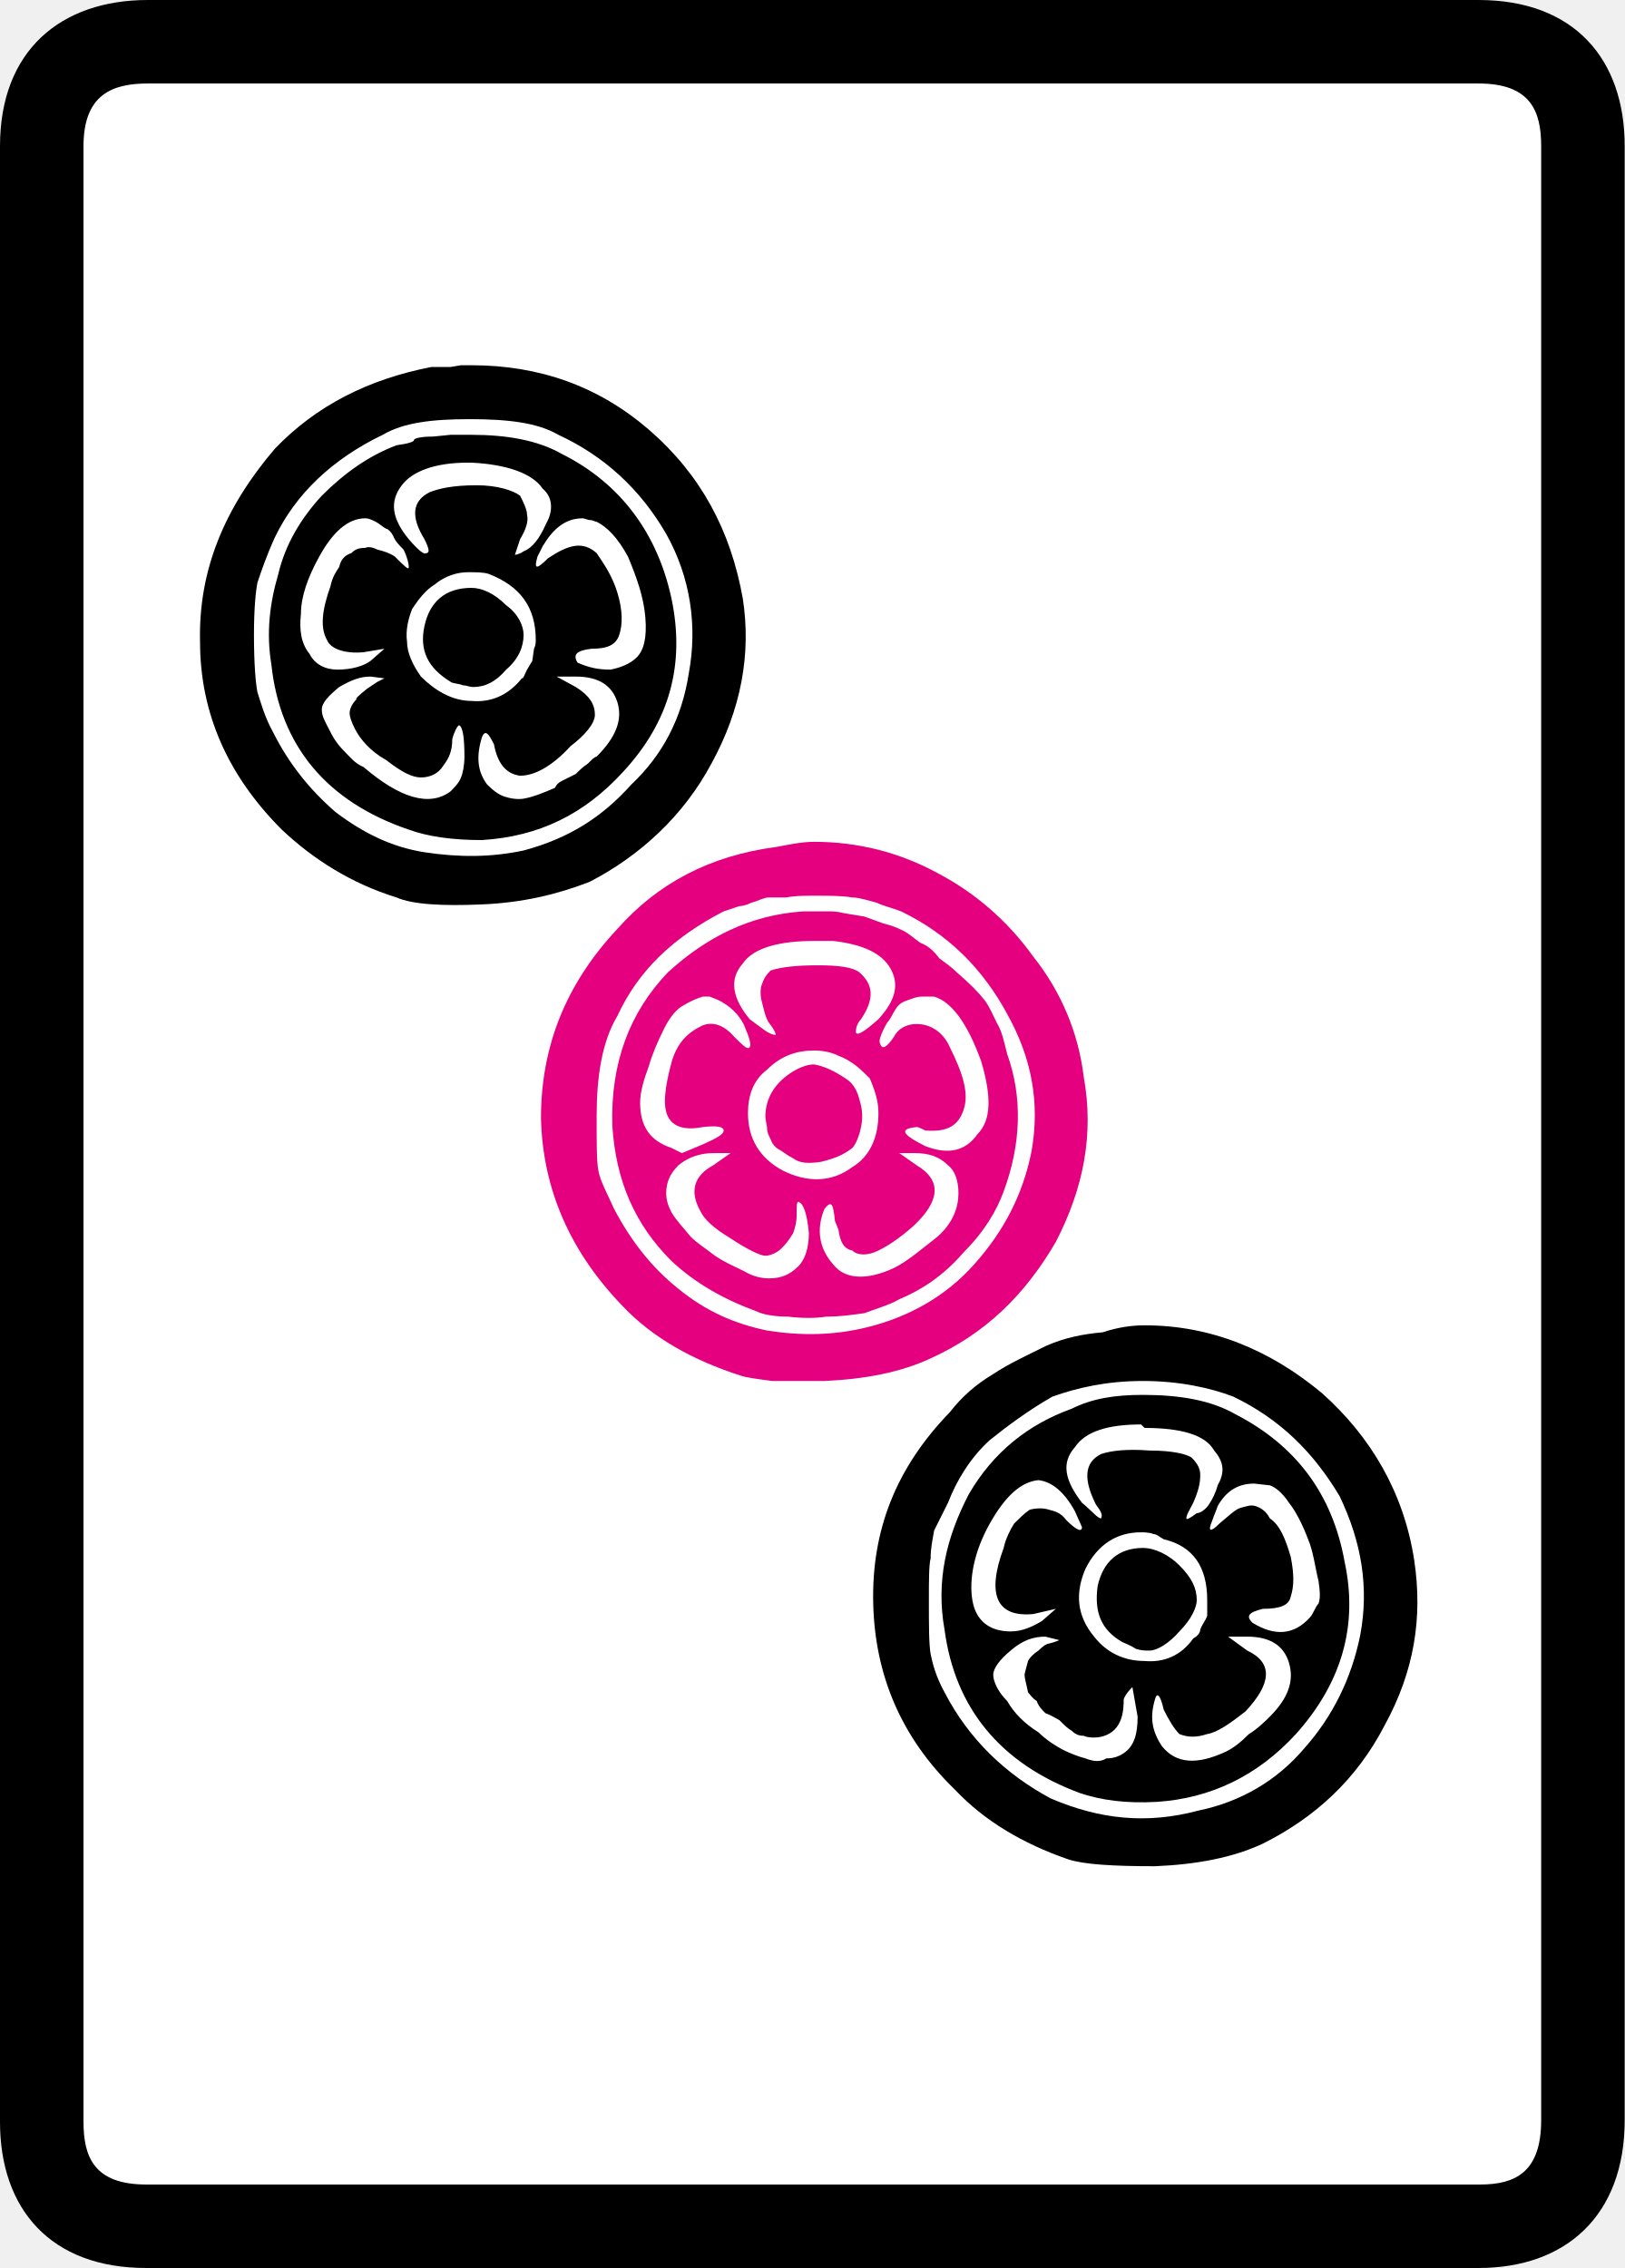
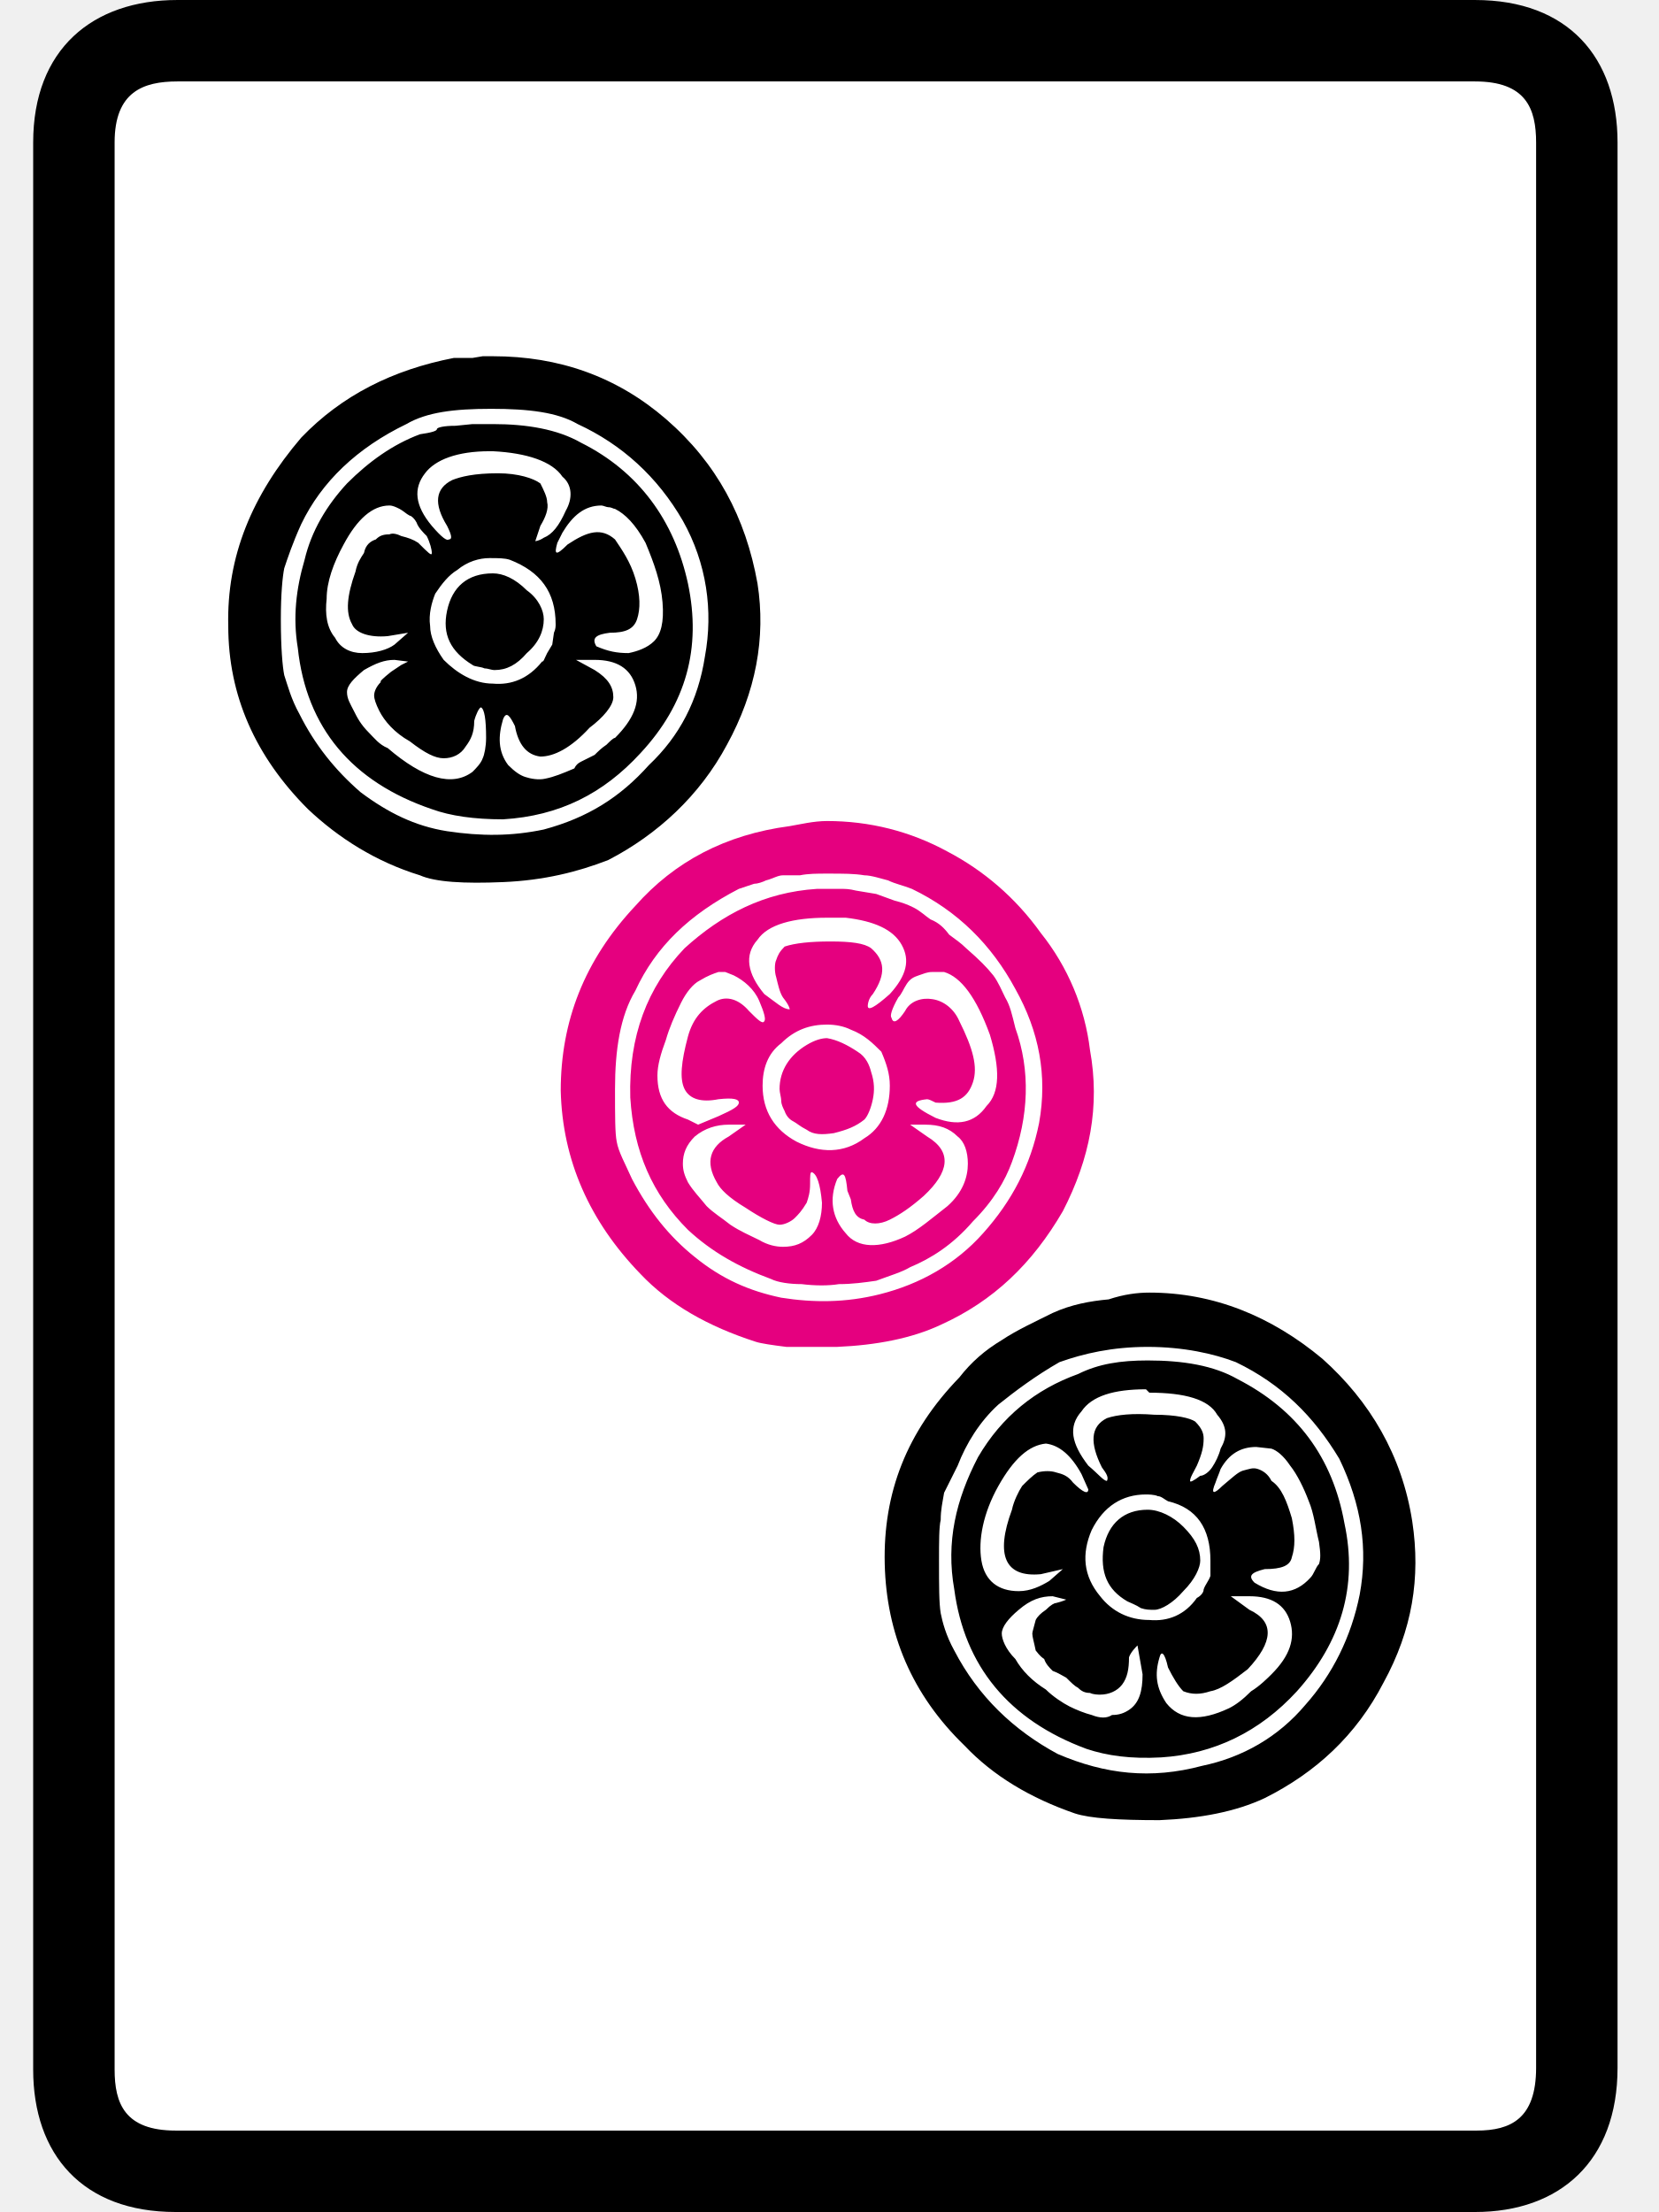
- <svg xmlns="http://www.w3.org/2000/svg" id="glyph77" version="1.1" width="71.626" height="100">
-   <defs id="defs4" />
-   <g transform="matrix(0.07668712,0,0,-0.07668712,0,77.9908)" id="g4">
-     <path fill="#ffffff" d="m 48,-203 v 11 1125 c 0,30 17,36 37,36 h 765 c 30,0 36,-16 36,-36 V -202 c 0,-30 -15,-37 -35,-37 H 84 c -30,0 -36,16 -36,36 z" id="path1" />
-     <path d="m 271,807 v 0 c 39,0 73,-12 102,-37 30,-26 47,-58 54,-97 5,-32 -1,-64 -18,-95 -16,-30 -41,-53 -70,-68 -18,-7 -38,-12 -62,-13 -23,-1 -40,0 -49,4 -26,8 -48,22 -66,39 -31,31 -47,67 -47,108 -1,41 14,77 43,111 24,25 54,40 90,47 h 6 5 l 6,1 z m -1,-31 c -22,0 -38,-2 -50,-9 -29,-14 -50,-34 -62,-59 -5,-11 -8,-20 -10,-26 -1,-5 -2,-15 -2,-30 0,-17 1,-28 2,-33 2,-6 4,-14 9,-23 9,-18 21,-33 36,-46 16,-12 32,-20 51,-23 20,-3 38,-3 57,1 26,7 45,19 62,38 18,17 29,38 33,64 5,27 1,55 -13,80 -15,26 -36,45 -62,57 -12,7 -29,9 -51,9 z m 1,-9 c 20,0 38,-3 52,-11 34,-17 55,-46 63,-83 8,-38 -1,-71 -28,-100 -22,-24 -48,-37 -81,-39 -17,0 -31,2 -42,6 -47,16 -74,48 -79,95 -3,18 -1,35 4,52 4,17 13,32 25,45 13,13 27,23 43,29 7,1 10,2 10,3 0,1 4,2 11,2 l 10,1 z m -2,-16 c -19,0 -32,-5 -38,-13 -7,-9 -6,-19 4,-31 6,-7 9,-9 10,-8 2,0 2,2 -1,8 -8,13 -7,22 3,27 5,2 13,4 27,4 12,0 21,-3 25,-6 2,-4 4,-8 4,-11 1,-4 -1,-9 -4,-14 -2,-6 -3,-9 -3,-9 0,0 2,0 5,2 5,2 9,7 13,16 4,7 4,15 -2,20 -6,9 -21,14 -41,15 z m 66,-32 c -10,0 -17,-6 -23,-16 l -3,-6 c -2,-7 -1,-8 6,-1 12,8 20,10 28,3 4,-6 9,-13 12,-23 3,-10 3,-18 1,-24 -2,-6 -7,-8 -16,-8 -8,-1 -11,-3 -8,-8 7,-3 12,-4 19,-4 5,1 11,3 15,7 4,4 6,11 5,23 -1,12 -5,23 -10,35 -6,11 -12,17 -18,20 -1,0 -2,1 -4,1 -1,0 -3,1 -4,1 z m -125,0 c -10,0 -19,-8 -27,-23 -6,-11 -10,-22 -10,-32 -1,-9 0,-17 5,-23 3,-6 9,-9 16,-9 8,0 15,2 19,5 l 8,7 -12,-2 c -11,-1 -19,2 -21,7 -4,7 -3,17 2,31 1,5 3,8 5,11 1,5 4,7 7,8 2,2 4,3 8,3 2,1 5,0 7,-1 4,-1 7,-2 10,-4 6,-6 8,-8 8,-6 0,2 -1,6 -3,10 -2,2 -5,5 -6,8 -1,2 -3,4 -4,4 -2,1 -4,3 -6,4 -2,1 -4,2 -6,2 z m 59,-31 c -6,0 -13,-2 -19,-7 -5,-3 -9,-8 -13,-14 -2,-5 -4,-12 -3,-19 0,-6 3,-13 8,-20 8,-8 18,-14 29,-14 11,-1 21,3 29,13 1,0 1,1 3,5 l 3,5 1,7 c 1,2 1,4 1,5 0,19 -9,31 -27,38 -3,1 -7,1 -12,1 z m 2,-9 c 6,0 13,-3 20,-10 7,-5 10,-12 10,-17 0,-7 -3,-14 -10,-20 -6,-7 -12,-10 -19,-10 -2,0 -4,1 -6,1 -2,1 -6,1 -7,2 -13,8 -18,18 -15,32 3,14 12,22 27,22 z m -58,-51 c -6,0 -11,-2 -18,-6 -6,-5 -10,-9 -10,-13 0,-4 2,-7 4,-11 2,-4 4,-8 9,-13 3,-3 6,-7 11,-9 21,-18 38,-23 50,-14 2,2 5,5 6,8 1,2 2,7 2,12 0,11 -1,17 -3,18 -1,0 -3,-4 -4,-8 0,-7 -2,-11 -5,-15 -3,-5 -8,-7 -13,-7 -5,0 -11,3 -20,10 -9,5 -15,12 -18,18 -2,4 -3,7 -3,9 0,2 1,5 4,8 -1,0 1,2 6,6 l 6,4 4,2 z m 118,-6 c 8,-5 11,-10 11,-16 0,-5 -6,-12 -14,-18 -11,-12 -21,-17 -29,-17 -8,1 -13,7 -15,18 -3,6 -5,9 -7,4 -3,-10 -3,-19 3,-27 4,-4 7,-6 10,-7 3,-1 8,-2 12,-1 5,1 10,3 17,6 1,2 2,3 4,4 4,2 6,3 8,4 2,2 4,4 7,6 2,2 4,4 5,4 11,11 15,21 12,31 -3,10 -11,15 -24,15 H 320 Z M 658,255 c 38,0 72,-14 102,-39 28,-25 47,-57 53,-96 5,-33 0,-64 -17,-95 -16,-31 -40,-53 -70,-68 -17,-8 -38,-12 -62,-13 -24,0 -41,1 -50,4 -26,9 -48,22 -65,40 -31,30 -46,66 -47,107 -1,42 13,78 44,110 7,9 15,16 25,22 9,6 20,11 30,16 11,5 22,7 33,8 9,3 17,4 24,4 z m -1,-32 c -21,0 -38,-4 -52,-9 -14,-8 -26,-17 -36,-25 -11,-10 -19,-23 -24,-36 -3,-6 -6,-12 -8,-16 -1,-6 -2,-10 -2,-16 -1,-4 -1,-13 -1,-24 0,-15 0,-25 1,-31 1,-5 3,-13 8,-22 14,-27 35,-47 61,-61 28,-12 55,-15 85,-7 24,5 45,17 61,36 16,18 27,40 32,65 5,27 1,53 -12,80 -15,25 -34,44 -61,57 -13,5 -31,9 -52,9 z m 0,-8 c 21,0 39,-3 53,-11 35,-18 56,-46 63,-85 8,-37 -2,-70 -28,-99 -22,-24 -49,-37 -80,-39 -18,-1 -32,1 -44,5 -46,17 -72,49 -78,94 -5,28 1,53 14,78 14,24 34,40 59,49 12,6 25,8 41,8 z m -1,-17 c -19,0 -32,-4 -38,-13 -8,-9 -6,-19 4,-32 6,-5 9,-9 11,-9 1,2 0,4 -3,8 -7,14 -7,24 3,29 6,2 15,3 28,2 13,0 21,-2 24,-4 4,-4 5,-7 5,-10 0,-5 -1,-9 -4,-16 -2,-4 -4,-7 -4,-9 0,-1 2,0 6,3 2,0 5,2 7,5 2,3 4,7 5,11 4,7 4,13 -2,20 -5,9 -19,13 -40,13 -1,1 -2,2 -2,2 z m -59,-32 c -10,-1 -19,-9 -28,-25 -9,-16 -12,-32 -10,-44 2,-12 10,-18 22,-18 7,0 13,3 18,6 l 8,7 -13,-3 c -21,-2 -27,11 -17,38 1,5 4,11 6,14 3,3 6,6 9,8 4,1 8,1 11,0 4,-1 7,-2 10,-6 6,-6 9,-7 9,-4 l -4,9 c -6,11 -13,17 -21,18 z m 124,-2 c -9,0 -16,-4 -21,-13 -1,-3 -2,-5 -3,-8 -3,-7 -1,-7 4,-2 6,5 9,8 12,9 4,1 6,2 9,1 3,-1 6,-3 8,-7 6,-4 9,-12 12,-22 2,-10 2,-17 0,-23 -1,-5 -6,-7 -16,-7 -8,-2 -10,-4 -6,-8 13,-8 24,-7 33,3 2,2 3,6 5,8 1,3 1,6 0,13 -2,8 -3,17 -6,24 -3,8 -7,16 -11,21 -4,6 -8,9 -11,10 z m -65,-28 c -14,0 -25,-7 -32,-21 -6,-14 -5,-27 5,-39 7,-9 17,-14 29,-14 11,-1 21,3 28,13 2,1 4,3 4,5 1,3 3,5 4,8 0,4 0,7 0,9 0,19 -8,31 -25,35 -2,1 -4,3 -6,3 -2,1 -6,1 -7,1 z m 1,-9 c 7,0 15,-4 21,-10 7,-7 10,-13 10,-20 0,-4 -3,-11 -10,-18 -6,-7 -13,-11 -17,-11 -3,0 -5,0 -8,1 -3,2 -6,3 -8,4 -12,7 -16,17 -14,32 3,14 12,22 26,22 z M 601,76 c -7,0 -13,-2 -20,-8 -6,-5 -10,-10 -10,-14 0,-3 2,-9 8,-15 4,-7 10,-13 18,-18 4,-4 10,-8 14,-10 4,-2 9,-4 13,-5 5,-2 9,-2 12,0 4,0 7,1 10,3 6,4 8,11 8,21 l -3,17 c -1,-1 -4,-4 -5,-7 0,-7 -1,-12 -4,-16 -3,-4 -8,-6 -13,-6 -1,0 -4,0 -6,1 -3,0 -5,1 -7,3 -2,1 -4,3 -7,6 -2,1 -5,3 -8,4 -2,2 -4,4 -5,7 -3,2 -4,4 -5,5 -1,5 -2,8 -2,10 0,1 1,4 2,8 1,2 3,4 6,6 3,3 5,4 6,4 4,1 6,2 6,2 z m 116,-8 c 15,-7 14,-19 -1,-35 -9,-7 -16,-12 -22,-13 -6,-2 -11,-2 -16,0 -3,3 -6,8 -9,14 -2,9 -4,10 -5,6 -3,-10 -2,-18 4,-27 8,-10 20,-11 37,-3 4,2 8,5 13,10 5,3 10,8 12,10 11,11 14,21 11,31 -3,10 -11,15 -24,15 h -11 z" id="path2" />
-     <path fill="#e5007f" d="m 468,533 c 25,0 49,-6 71,-18 21,-11 40,-27 55,-48 16,-20 26,-44 29,-69 6,-33 0,-64 -16,-95 -18,-31 -41,-53 -72,-67 -17,-8 -38,-12 -61,-13 -11,0 -21,0 -30,0 -8,1 -15,2 -18,3 -28,9 -51,22 -68,40 -30,31 -46,67 -47,108 0,41 14,77 44,109 23,26 53,42 91,47 6,1 14,3 22,3 z m 0,-31 c -6,0 -11,0 -16,-1 -3,0 -6,0 -10,0 -3,0 -6,-2 -10,-3 -2,-1 -5,-2 -7,-2 -3,-1 -6,-2 -9,-3 -29,-15 -49,-34 -61,-60 -9,-15 -12,-35 -12,-58 0,-16 0,-26 1,-31 1,-6 5,-13 9,-22 10,-19 22,-34 37,-46 16,-13 32,-20 51,-24 19,-3 38,-3 58,2 24,6 45,18 61,36 17,19 28,40 33,65 5,28 0,54 -14,79 -14,26 -34,46 -61,59 -5,2 -10,3 -14,5 -4,1 -10,3 -14,3 -6,1 -12,1 -22,1 z m 8,-9 c 3,0 5,0 9,-1 l 12,-2 11,-4 c 4,-1 7,-2 11,-4 4,-2 7,-5 10,-7 5,-2 8,-5 11,-9 4,-3 7,-5 10,-8 8,-7 12,-11 16,-16 3,-4 5,-9 7,-13 3,-5 4,-10 6,-18 9,-25 8,-52 -2,-79 -4,-11 -11,-23 -23,-35 -12,-14 -25,-22 -37,-27 -5,-3 -12,-5 -20,-8 -7,-1 -14,-2 -22,-2 -6,-1 -14,-1 -22,0 -7,0 -14,1 -18,3 -19,7 -35,16 -49,29 -21,21 -32,46 -34,78 -1,36 10,65 32,88 22,20 47,33 78,35 h 10 v 0 c 1,0 2,0 4,0 z m -8,-17 c -20,0 -35,-4 -41,-13 -8,-9 -6,-20 4,-32 7,-5 11,-9 15,-9 0,0 0,2 -4,7 -2,3 -3,8 -4,12 -1,3 -1,8 0,10 1,3 2,5 5,8 6,2 15,3 27,3 12,0 20,-1 24,-4 8,-7 9,-15 1,-27 -3,-3 -3,-7 -3,-7 0,-3 4,-1 13,7 10,11 12,20 7,29 -5,9 -16,14 -33,16 z m -64,-32 c -3,-1 -6,-2 -11,-5 -4,-2 -8,-7 -11,-13 -4,-8 -7,-15 -9,-22 -3,-8 -5,-15 -5,-21 0,-14 6,-22 18,-26 l 6,-3 12,5 c 9,4 12,6 12,8 0,2 -3,3 -12,2 -10,-2 -17,0 -20,6 -3,6 -2,16 2,31 3,11 9,17 17,21 6,3 13,1 19,-6 5,-5 8,-8 9,-6 1,1 0,5 -3,12 -3,7 -9,12 -15,15 l -5,2 z m 126,0 c -3,0 -5,-1 -8,-2 -3,-1 -5,-2 -7,-5 -2,-3 -3,-6 -5,-8 -4,-7 -5,-11 -4,-12 1,-4 4,-2 8,4 3,6 10,8 16,7 7,-1 13,-6 16,-13 8,-16 11,-27 8,-36 -3,-9 -9,-13 -22,-12 -2,1 -4,2 -5,2 -10,-1 -9,-4 5,-11 13,-5 23,-3 30,7 8,8 8,22 2,42 -8,22 -17,34 -27,37 z m -62,-31 c -10,0 -19,-3 -27,-11 -8,-6 -11,-15 -11,-25 0,-15 7,-26 20,-33 14,-7 28,-7 40,2 10,6 15,17 15,31 0,7 -2,13 -5,20 -5,5 -10,10 -18,13 -4,2 -9,3 -14,3 z m 0,-8 c 6,-1 12,-4 18,-8 5,-3 7,-8 8,-12 2,-6 2,-11 1,-16 -1,-5 -3,-10 -5,-12 -5,-4 -10,-6 -18,-8 -7,-1 -12,-1 -16,2 -4,2 -6,4 -8,5 -2,1 -4,3 -5,6 -1,2 -2,4 -2,6 0,2 -1,5 -1,7 0,11 6,20 16,26 5,3 9,4 12,4 z m -58,-51 c -7,0 -14,-2 -20,-7 -5,-5 -7,-10 -7,-16 0,-4 1,-7 3,-11 3,-5 7,-9 11,-14 4,-4 9,-7 14,-11 6,-4 11,-6 17,-9 5,-3 10,-4 14,-4 7,0 12,2 17,7 4,4 6,11 6,19 -1,11 -3,17 -6,18 -1,0 -1,-2 -1,-7 0,-5 -1,-8 -2,-11 -3,-5 -5,-7 -7,-9 -2,-2 -6,-4 -9,-4 -3,0 -11,4 -20,10 -10,6 -15,11 -17,15 -7,12 -4,21 7,27 l 10,7 z m 117,-7 c 15,-9 13,-21 -2,-35 -8,-7 -14,-11 -20,-14 -6,-3 -12,-3 -15,0 -5,1 -7,5 -8,12 l -2,5 c -1,10 -2,12 -6,7 -5,-12 -3,-23 5,-32 7,-9 20,-9 35,-2 8,4 16,11 25,18 9,8 12,17 12,25 0,7 -2,13 -6,16 -5,5 -11,7 -19,7 h -9 z" id="path3" />
-     <path d="m 0,933 c 0,55 35,84 85,84 h 765 c 55,0 84,-34 84,-84 V -202 c 0,-55 -34,-85 -84,-85 H 84 c -55,0 -84,34 -84,84 z M 48,-203 c 0,-20 6,-36 36,-36 h 767 c 20,0 35,7 35,37 V 933 c 0,20 -6,36 -36,36 H 85 C 65,969 48,963 48,933 V -192 Z" id="path4" />
+ <svg xmlns="http://www.w3.org/2000/svg" width="24" height="32" version="1.1" viewBox="4 0 64 100">
+   <g transform="matrix(.076687 0 0 -.076687 0 77.991)">
+     <path d="m48-203v1136c0 30 17 36 37 36h765c30 0 36-16 36-36v-1135c0-30-15-37-35-37h-767c-30 0-36 16-36 36z" fill="#fff" />
+     <path d="m271 807c39 0 73-12 102-37 30-26 47-58 54-97 5-32-1-64-18-95-16-30-41-53-70-68-18-7-38-12-62-13-23-1-40 0-49 4-26 8-48 22-66 39-31 31-47 67-47 108-1 41 14 77 43 111 24 25 54 40 90 47h11l6 1zm-1-31c-22 0-38-2-50-9-29-14-50-34-62-59-5-11-8-20-10-26-1-5-2-15-2-30 0-17 1-28 2-33 2-6 4-14 9-23 9-18 21-33 36-46 16-12 32-20 51-23 20-3 38-3 57 1 26 7 45 19 62 38 18 17 29 38 33 64 5 27 1 55-13 80-15 26-36 45-62 57-12 7-29 9-51 9zm1-9c20 0 38-3 52-11 34-17 55-46 63-83 8-38-1-71-28-100-22-24-48-37-81-39-17 0-31 2-42 6-47 16-74 48-79 95-3 18-1 35 4 52 4 17 13 32 25 45 13 13 27 23 43 29 7 1 10 2 10 3s4 2 11 2l10 1zm-2-16c-19 0-32-5-38-13-7-9-6-19 4-31 6-7 9-9 10-8 2 0 2 2-1 8-8 13-7 22 3 27 5 2 13 4 27 4 12 0 21-3 25-6 2-4 4-8 4-11 1-4-1-9-4-14l-3-9s2 0 5 2c5 2 9 7 13 16 4 7 4 15-2 20-6 9-21 14-41 15zm66-32c-10 0-17-6-23-16l-3-6c-2-7-1-8 6-1 12 8 20 10 28 3 4-6 9-13 12-23s3-18 1-24-7-8-16-8c-8-1-11-3-8-8 7-3 12-4 19-4 5 1 11 3 15 7s6 11 5 23-5 23-10 35c-6 11-12 17-18 20-1 0-2 1-4 1-1 0-3 1-4 1zm-125 0c-10 0-19-8-27-23-6-11-10-22-10-32-1-9 0-17 5-23 3-6 9-9 16-9 8 0 15 2 19 5l8 7-12-2c-11-1-19 2-21 7-4 7-3 17 2 31 1 5 3 8 5 11 1 5 4 7 7 8 2 2 4 3 8 3 2 1 5 0 7-1 4-1 7-2 10-4 6-6 8-8 8-6s-1 6-3 10c-2 2-5 5-6 8-1 2-3 4-4 4-2 1-4 3-6 4s-4 2-6 2zm59-31c-6 0-13-2-19-7-5-3-9-8-13-14-2-5-4-12-3-19 0-6 3-13 8-20 8-8 18-14 29-14 11-1 21 3 29 13 1 0 1 1 3 5l3 5 1 7c1 2 1 4 1 5 0 19-9 31-27 38-3 1-7 1-12 1zm2-9c6 0 13-3 20-10 7-5 10-12 10-17 0-7-3-14-10-20-6-7-12-10-19-10-2 0-4 1-6 1-2 1-6 1-7 2-13 8-18 18-15 32s12 22 27 22zm-58-51c-6 0-11-2-18-6-6-5-10-9-10-13s2-7 4-11 4-8 9-13c3-3 6-7 11-9 21-18 38-23 50-14 2 2 5 5 6 8 1 2 2 7 2 12 0 11-1 17-3 18-1 0-3-4-4-8 0-7-2-11-5-15-3-5-8-7-13-7s-11 3-20 10c-9 5-15 12-18 18-2 4-3 7-3 9s1 5 4 8c-1 0 1 2 6 6l6 4 4 2zm118-6c8-5 11-10 11-16 0-5-6-12-14-18-11-12-21-17-29-17-8 1-13 7-15 18-3 6-5 9-7 4-3-10-3-19 3-27 4-4 7-6 10-7s8-2 12-1c5 1 10 3 17 6 1 2 2 3 4 4l8 4c2 2 4 4 7 6 2 2 4 4 5 4 11 11 15 21 12 31s-11 15-24 15h-11zm327-367c38 0 72-14 102-39 28-25 47-57 53-96 5-33 0-64-17-95-16-31-40-53-70-68-17-8-38-12-62-13-24 0-41 1-50 4-26 9-48 22-65 40-31 30-46 66-47 107-1 42 13 78 44 110 7 9 15 16 25 22 9 6 20 11 30 16 11 5 22 7 33 8 9 3 17 4 24 4zm-1-32c-21 0-38-4-52-9-14-8-26-17-36-25-11-10-19-23-24-36l-8-16c-1-6-2-10-2-16-1-4-1-13-1-24 0-15 0-25 1-31 1-5 3-13 8-22 14-27 35-47 61-61 28-12 55-15 85-7 24 5 45 17 61 36 16 18 27 40 32 65 5 27 1 53-12 80-15 25-34 44-61 57-13 5-31 9-52 9zm0-8c21 0 39-3 53-11 35-18 56-46 63-85 8-37-2-70-28-99-22-24-49-37-80-39-18-1-32 1-44 5-46 17-72 49-78 94-5 28 1 53 14 78 14 24 34 40 59 49 12 6 25 8 41 8zm-1-17c-19 0-32-4-38-13-8-9-6-19 4-32 6-5 9-9 11-9 1 2 0 4-3 8-7 14-7 24 3 29 6 2 15 3 28 2 13 0 21-2 24-4 4-4 5-7 5-10 0-5-1-9-4-16-2-4-4-7-4-9 0-1 2 0 6 3 2 0 5 2 7 5s4 7 5 11c4 7 4 13-2 20-5 9-19 13-40 13l-2 2zm-59-32c-10-1-19-9-28-25s-12-32-10-44 10-18 22-18c7 0 13 3 18 6l8 7-13-3c-21-2-27 11-17 38 1 5 4 11 6 14 3 3 6 6 9 8 4 1 8 1 11 0 4-1 7-2 10-6 6-6 9-7 9-4l-4 9c-6 11-13 17-21 18zm124-2c-9 0-16-4-21-13-1-3-2-5-3-8-3-7-1-7 4-2 6 5 9 8 12 9 4 1 6 2 9 1s6-3 8-7c6-4 9-12 12-22 2-10 2-17 0-23-1-5-6-7-16-7-8-2-10-4-6-8 13-8 24-7 33 3 2 2 3 6 5 8 1 3 1 6 0 13-2 8-3 17-6 24-3 8-7 16-11 21-4 6-8 9-11 10zm-65-28c-14 0-25-7-32-21-6-14-5-27 5-39 7-9 17-14 29-14 11-1 21 3 28 13 2 1 4 3 4 5 1 3 3 5 4 8v9c0 19-8 31-25 35-2 1-4 3-6 3-2 1-6 1-7 1zm1-9c7 0 15-4 21-10 7-7 10-13 10-20 0-4-3-11-10-18-6-7-13-11-17-11-3 0-5 0-8 1-3 2-6 3-8 4-12 7-16 17-14 32 3 14 12 22 26 22zm-56-51c-7 0-13-2-20-8-6-5-10-10-10-14 0-3 2-9 8-15 4-7 10-13 18-18 4-4 10-8 14-10s9-4 13-5c5-2 9-2 12 0 4 0 7 1 10 3 6 4 8 11 8 21l-3 17c-1-1-4-4-5-7 0-7-1-12-4-16s-8-6-13-6c-1 0-4 0-6 1-3 0-5 1-7 3-2 1-4 3-7 6-2 1-5 3-8 4-2 2-4 4-5 7-3 2-4 4-5 5-1 5-2 8-2 10 0 1 1 4 2 8 1 2 3 4 6 6 3 3 5 4 6 4 4 1 6 2 6 2zm116-8c15-7 14-19-1-35-9-7-16-12-22-13-6-2-11-2-16 0-3 3-6 8-9 14-2 9-4 10-5 6-3-10-2-18 4-27 8-10 20-11 37-3 4 2 8 5 13 10 5 3 10 8 12 10 11 11 14 21 11 31s-11 15-24 15h-11z" />
+     <path d="m468 533c25 0 49-6 71-18 21-11 40-27 55-48 16-20 26-44 29-69 6-33 0-64-16-95-18-31-41-53-72-67-17-8-38-12-61-13h-30c-8 1-15 2-18 3-28 9-51 22-68 40-30 31-46 67-47 108 0 41 14 77 44 109 23 26 53 42 91 47 6 1 14 3 22 3zm0-31c-6 0-11 0-16-1h-10c-3 0-6-2-10-3-2-1-5-2-7-2-3-1-6-2-9-3-29-15-49-34-61-60-9-15-12-35-12-58 0-16 0-26 1-31 1-6 5-13 9-22 10-19 22-34 37-46 16-13 32-20 51-24 19-3 38-3 58 2 24 6 45 18 61 36 17 19 28 40 33 65 5 28 0 54-14 79-14 26-34 46-61 59-5 2-10 3-14 5-4 1-10 3-14 3-6 1-12 1-22 1zm8-9c3 0 5 0 9-1l12-2 11-4c4-1 7-2 11-4s7-5 10-7c5-2 8-5 11-9 4-3 7-5 10-8 8-7 12-11 16-16 3-4 5-9 7-13 3-5 4-10 6-18 9-25 8-52-2-79-4-11-11-23-23-35-12-14-25-22-37-27-5-3-12-5-20-8-7-1-14-2-22-2-6-1-14-1-22 0-7 0-14 1-18 3-19 7-35 16-49 29-21 21-32 46-34 78-1 36 10 65 32 88 22 20 47 33 78 35h10 4zm-8-17c-20 0-35-4-41-13-8-9-6-20 4-32 7-5 11-9 15-9 0 0 0 2-4 7-2 3-3 8-4 12-1 3-1 8 0 10 1 3 2 5 5 8 6 2 15 3 27 3s20-1 24-4c8-7 9-15 1-27-3-3-3-7-3-7 0-3 4-1 13 7 10 11 12 20 7 29s-16 14-33 16zm-64-32c-3-1-6-2-11-5-4-2-8-7-11-13-4-8-7-15-9-22-3-8-5-15-5-21 0-14 6-22 18-26l6-3 12 5c9 4 12 6 12 8s-3 3-12 2c-10-2-17 0-20 6s-2 16 2 31c3 11 9 17 17 21 6 3 13 1 19-6 5-5 8-8 9-6 1 1 0 5-3 12s-9 12-15 15l-5 2zm126 0c-3 0-5-1-8-2s-5-2-7-5-3-6-5-8c-4-7-5-11-4-12 1-4 4-2 8 4 3 6 10 8 16 7 7-1 13-6 16-13 8-16 11-27 8-36s-9-13-22-12c-2 1-4 2-5 2-10-1-9-4 5-11 13-5 23-3 30 7 8 8 8 22 2 42-8 22-17 34-27 37zm-62-31c-10 0-19-3-27-11-8-6-11-15-11-25 0-15 7-26 20-33 14-7 28-7 40 2 10 6 15 17 15 31 0 7-2 13-5 20-5 5-10 10-18 13-4 2-9 3-14 3zm0-8c6-1 12-4 18-8 5-3 7-8 8-12 2-6 2-11 1-16s-3-10-5-12c-5-4-10-6-18-8-7-1-12-1-16 2-4 2-6 4-8 5s-4 3-5 6c-1 2-2 4-2 6s-1 5-1 7c0 11 6 20 16 26 5 3 9 4 12 4zm-58-51c-7 0-14-2-20-7-5-5-7-10-7-16 0-4 1-7 3-11 3-5 7-9 11-14 4-4 9-7 14-11 6-4 11-6 17-9 5-3 10-4 14-4 7 0 12 2 17 7 4 4 6 11 6 19-1 11-3 17-6 18-1 0-1-2-1-7s-1-8-2-11c-3-5-5-7-7-9s-6-4-9-4-11 4-20 10c-10 6-15 11-17 15-7 12-4 21 7 27l10 7zm117-7c15-9 13-21-2-35-8-7-14-11-20-14s-12-3-15 0c-5 1-7 5-8 12l-2 5c-1 10-2 12-6 7-5-12-3-23 5-32 7-9 20-9 35-2 8 4 16 11 25 18 9 8 12 17 12 25 0 7-2 13-6 16-5 5-11 7-19 7h-9z" fill="#e5007f" />
+     <path d="m0 933c0 55 35 84 85 84h765c55 0 84-34 84-84v-1135c0-55-34-85-84-85h-766c-55 0-84 34-84 84zm48-1136c0-20 6-36 36-36h767c20 0 35 7 35 37v1135c0 20-6 36-36 36h-765c-20 0-37-6-37-36v-1125z" />
  </g>
</svg>
